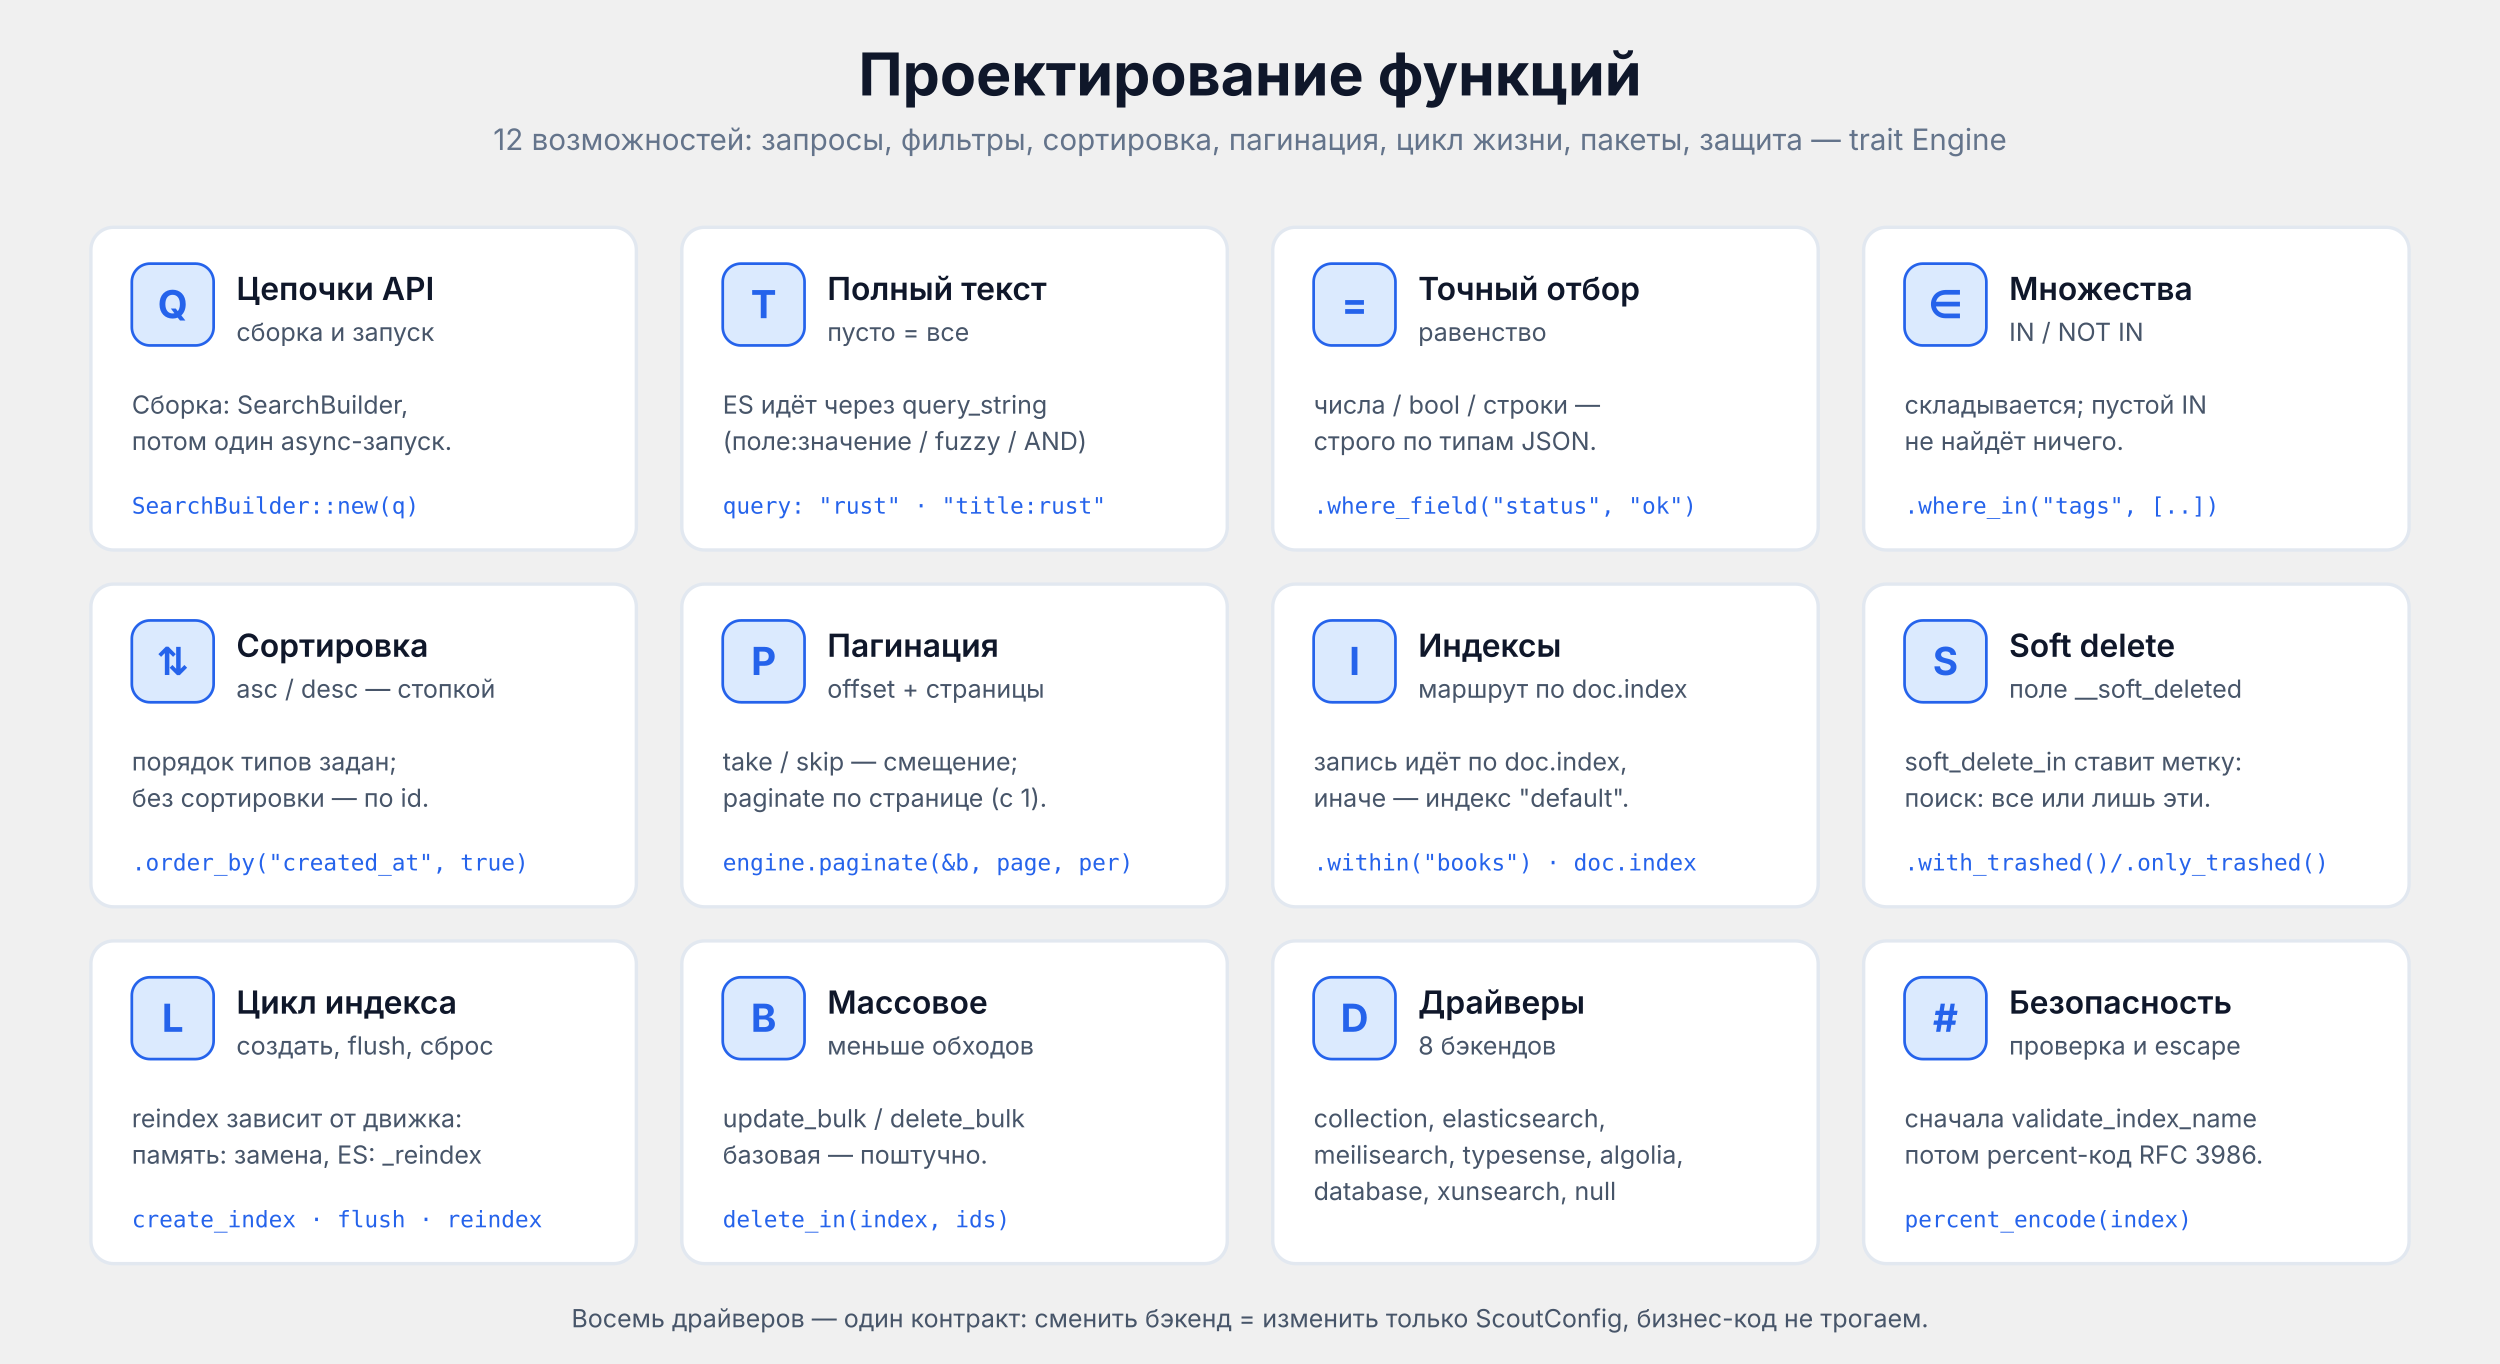
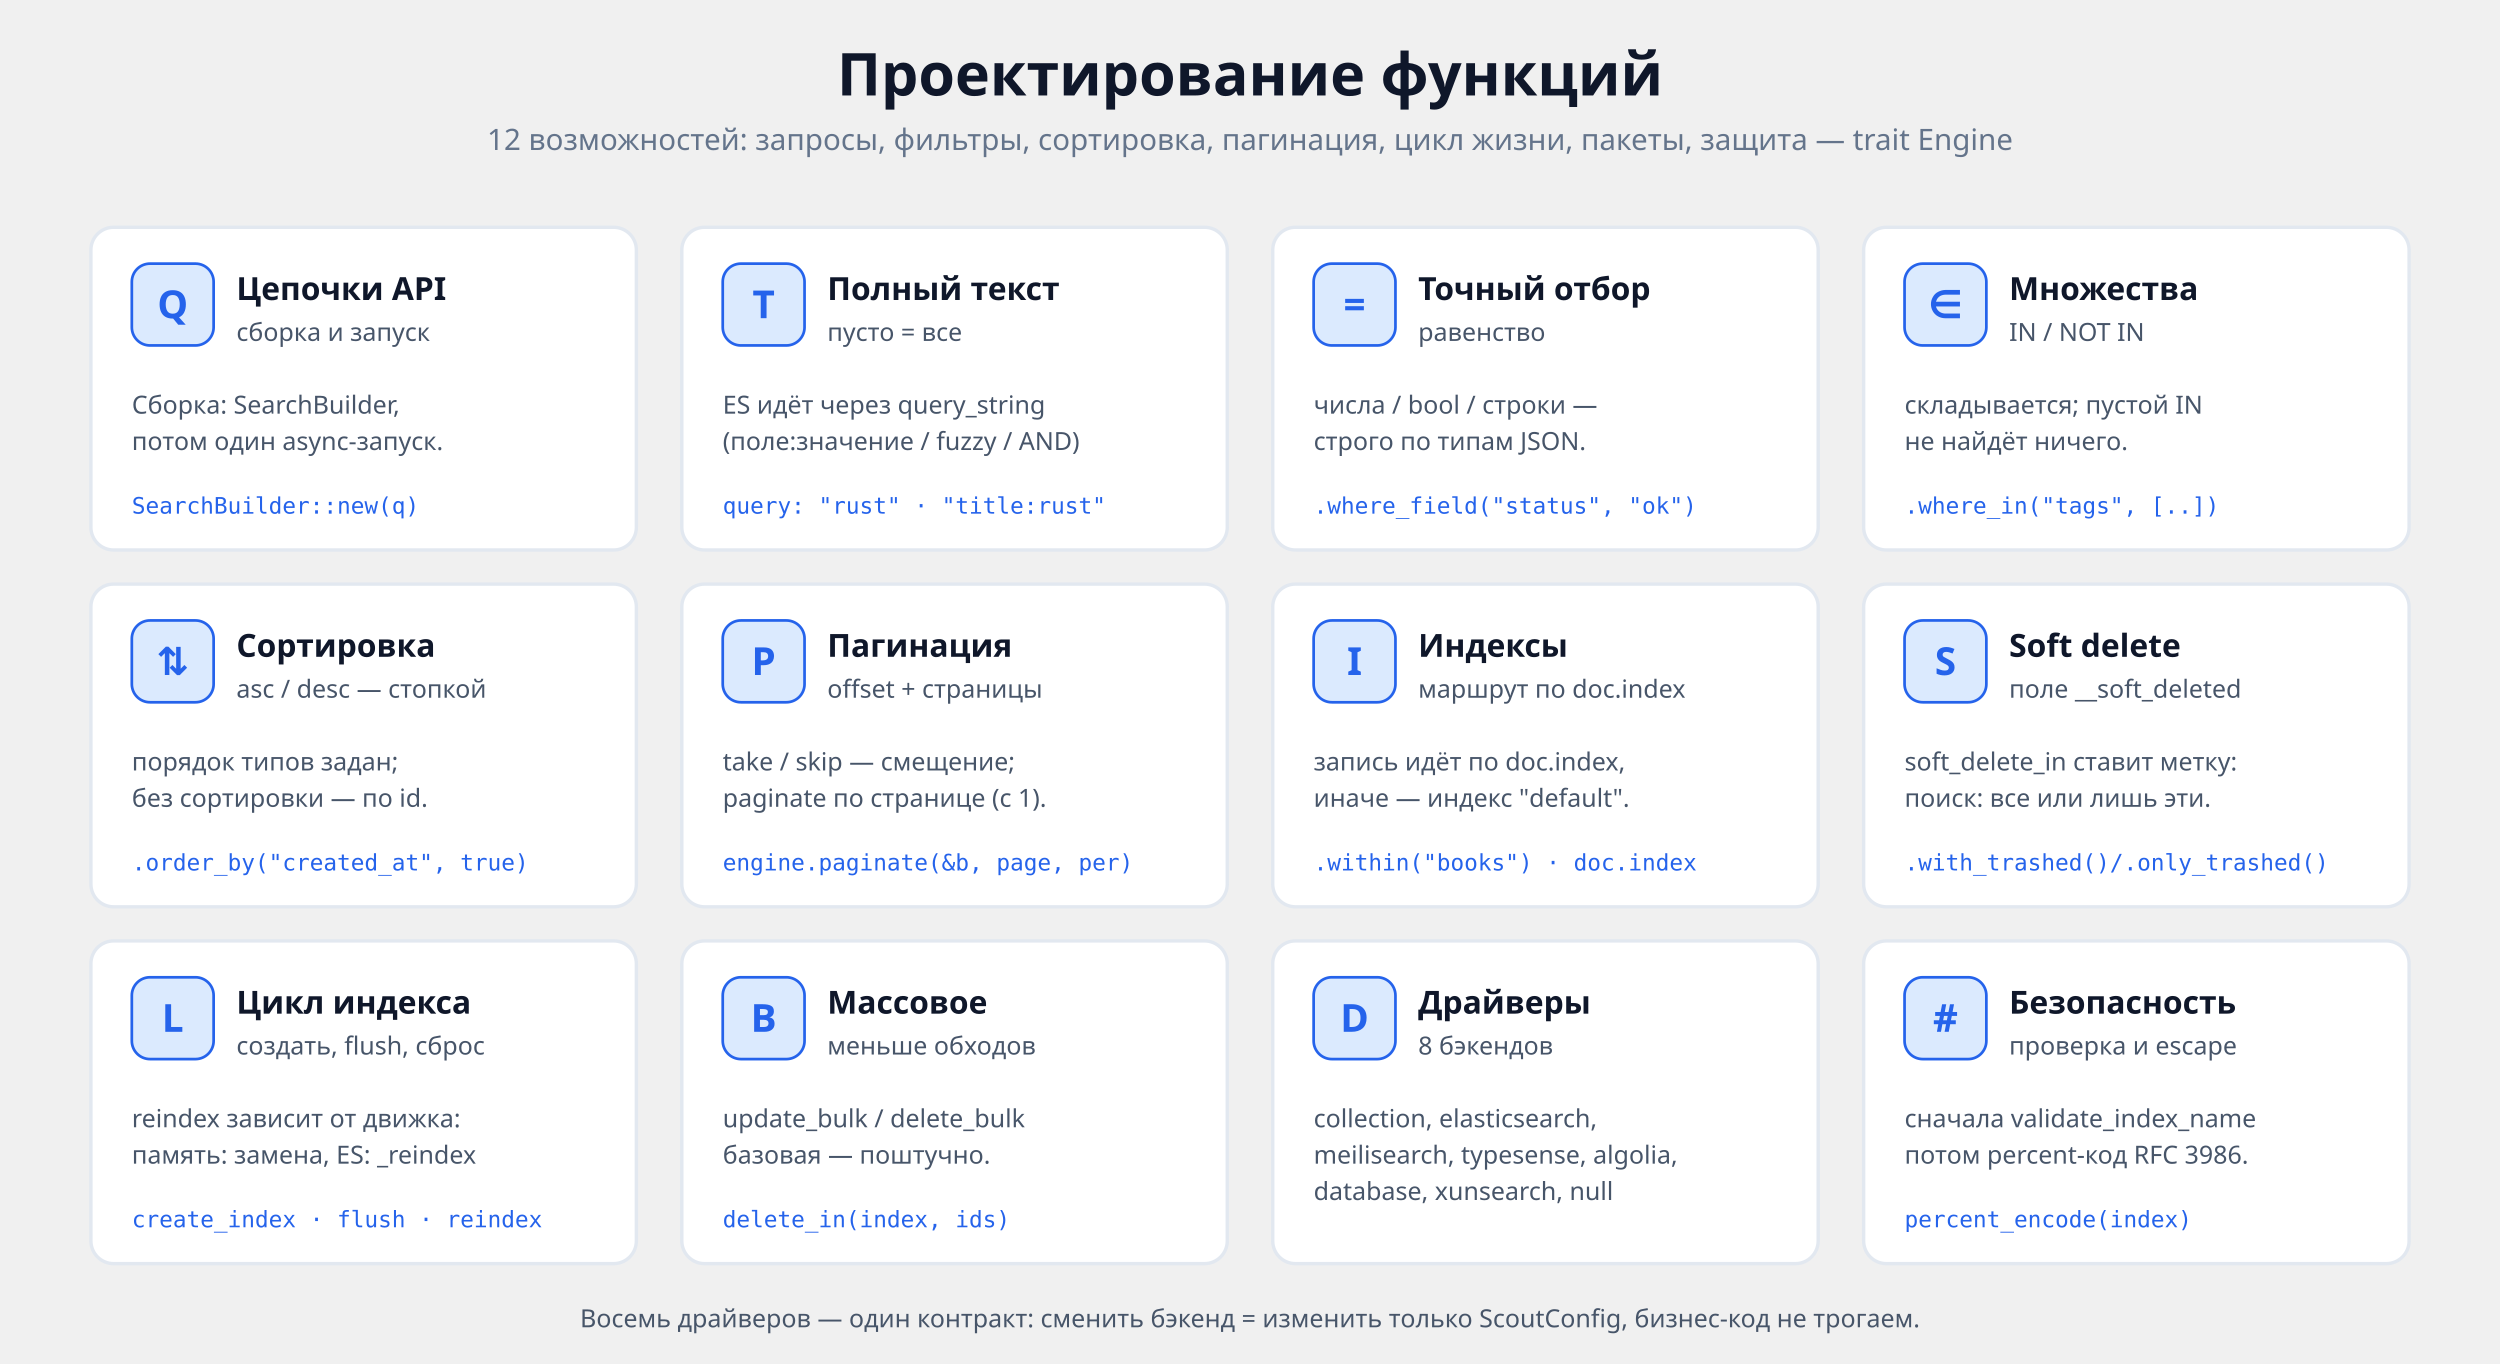
- <svg xmlns="http://www.w3.org/2000/svg" viewBox="0 0 1100 600" font-family="system-ui, -apple-system, 'Segoe UI', sans-serif" role="img" aria-labelledby="featTitle">
+ <svg xmlns="http://www.w3.org/2000/svg" viewBox="0 0 1100 600" font-family="system-ui, sans-serif" role="img" aria-labelledby="featTitle">
  <defs>
    <style>
      .title { font-size: 26px; font-weight: 700; fill: #0f172a; }
      .sub   { font-size: 13px; fill: #64748b; }
      .card  { fill: #ffffff; stroke: #e2e8f0; stroke-width: 1.5; }
      .name  { font-size: 14px; font-weight: 600; fill: #0f172a; }
      .desc  { font-size: 11px; fill: #475569; }
-       .api   { font-size: 10px; fill: #2563eb; font-family: ui-monospace, SFMono-Regular, Menlo, monospace; }
+       .api   { font-size: 10px; fill: #2563eb; font-family: ui-monospace, monospace; }
      .ico   { fill: #dbeafe; stroke: #2563eb; stroke-width: 1.2; }
      .ico-t { font-size: 17px; font-weight: 700; fill: #2563eb; }
      .n     { font-size: 10px; font-weight: 700; fill: #94a3b8; }
    </style>
  </defs>
  <text x="550" y="42" text-anchor="middle" class="title">Проектирование функций</text>
  <text x="550" y="66" text-anchor="middle" class="sub">12 возможностей: запросы, фильтры, сортировка, пагинация, цикл жизни, пакеты, защита — trait Engine</text>
  <rect x="40" y="100" width="240" height="142" rx="10" class="card" />
  <rect x="58" y="116" width="36" height="36" rx="8" class="ico" />
  <text x="76" y="140" text-anchor="middle" class="ico-t">Q</text>
  <text x="104" y="132" class="name">Цепочки API</text>
  <text x="104" y="150" class="desc">сборка и запуск</text>
  <text x="58" y="182" class="desc">Сборка: SearchBuilder,</text>
  <text x="58" y="198" class="desc">потом один async-запуск.</text>
  <text x="58" y="226" class="api">SearchBuilder::new(q)</text>
  <rect x="300" y="100" width="240" height="142" rx="10" class="card" />
  <rect x="318" y="116" width="36" height="36" rx="8" class="ico" />
  <text x="336" y="140" text-anchor="middle" class="ico-t">T</text>
  <text x="364" y="132" class="name">Полный текст</text>
  <text x="364" y="150" class="desc">пусто = все</text>
  <text x="318" y="182" class="desc">ES идёт через query_string</text>
  <text x="318" y="198" class="desc">(поле:значение / fuzzy / AND)</text>
  <text x="318" y="226" class="api">query: "rust" · "title:rust"</text>
  <rect x="560" y="100" width="240" height="142" rx="10" class="card" />
  <rect x="578" y="116" width="36" height="36" rx="8" class="ico" />
  <text x="596" y="140" text-anchor="middle" class="ico-t">=</text>
  <text x="624" y="132" class="name">Точный отбор</text>
  <text x="624" y="150" class="desc">равенство</text>
  <text x="578" y="182" class="desc">числа / bool / строки —</text>
  <text x="578" y="198" class="desc">строго по типам JSON.</text>
  <text x="578" y="226" class="api">.where_field("status", "ok")</text>
  <rect x="820" y="100" width="240" height="142" rx="10" class="card" />
  <rect x="838" y="116" width="36" height="36" rx="8" class="ico" />
  <text x="856" y="140" text-anchor="middle" class="ico-t">∈</text>
  <text x="884" y="132" class="name">Множества</text>
  <text x="884" y="150" class="desc">IN / NOT IN</text>
  <text x="838" y="182" class="desc">складывается; пустой IN</text>
  <text x="838" y="198" class="desc">не найдёт ничего.</text>
  <text x="838" y="226" class="api">.where_in("tags", [..])</text>
  <rect x="40" y="257" width="240" height="142" rx="10" class="card" />
  <rect x="58" y="273" width="36" height="36" rx="8" class="ico" />
  <text x="76" y="297" text-anchor="middle" class="ico-t">⇅</text>
  <text x="104" y="289" class="name">Сортировка</text>
  <text x="104" y="307" class="desc">asc / desc — стопкой</text>
  <text x="58" y="339" class="desc">порядок типов задан;</text>
  <text x="58" y="355" class="desc">без сортировки — по id.</text>
  <text x="58" y="383" class="api">.order_by("created_at", true)</text>
  <rect x="300" y="257" width="240" height="142" rx="10" class="card" />
  <rect x="318" y="273" width="36" height="36" rx="8" class="ico" />
  <text x="336" y="297" text-anchor="middle" class="ico-t">P</text>
  <text x="364" y="289" class="name">Пагинация</text>
  <text x="364" y="307" class="desc">offset + страницы</text>
  <text x="318" y="339" class="desc">take / skip — смещение;</text>
  <text x="318" y="355" class="desc">paginate по странице (с 1).</text>
  <text x="318" y="383" class="api">engine.paginate(&amp;b, page, per)</text>
  <rect x="560" y="257" width="240" height="142" rx="10" class="card" />
  <rect x="578" y="273" width="36" height="36" rx="8" class="ico" />
  <text x="596" y="297" text-anchor="middle" class="ico-t">I</text>
  <text x="624" y="289" class="name">Индексы</text>
  <text x="624" y="307" class="desc">маршрут по doc.index</text>
  <text x="578" y="339" class="desc">запись идёт по doc.index,</text>
  <text x="578" y="355" class="desc">иначе — индекс "default".</text>
  <text x="578" y="383" class="api">.within("books") · doc.index</text>
  <rect x="820" y="257" width="240" height="142" rx="10" class="card" />
  <rect x="838" y="273" width="36" height="36" rx="8" class="ico" />
  <text x="856" y="297" text-anchor="middle" class="ico-t">S</text>
  <text x="884" y="289" class="name">Soft delete</text>
  <text x="884" y="307" class="desc">поле __soft_deleted</text>
  <text x="838" y="339" class="desc">soft_delete_in ставит метку:</text>
  <text x="838" y="355" class="desc">поиск: все или лишь эти.</text>
  <text x="838" y="383" class="api">.with_trashed()/.only_trashed()</text>
  <rect x="40" y="414" width="240" height="142" rx="10" class="card" />
  <rect x="58" y="430" width="36" height="36" rx="8" class="ico" />
  <text x="76" y="454" text-anchor="middle" class="ico-t">L</text>
  <text x="104" y="446" class="name">Цикл индекса</text>
  <text x="104" y="464" class="desc">создать, flush, сброс</text>
  <text x="58" y="496" class="desc">reindex зависит от движка:</text>
  <text x="58" y="512" class="desc">память: замена, ES: _reindex</text>
  <text x="58" y="540" class="api">create_index · flush · reindex</text>
  <rect x="300" y="414" width="240" height="142" rx="10" class="card" />
  <rect x="318" y="430" width="36" height="36" rx="8" class="ico" />
  <text x="336" y="454" text-anchor="middle" class="ico-t">B</text>
  <text x="364" y="446" class="name">Массовое</text>
  <text x="364" y="464" class="desc">меньше обходов</text>
  <text x="318" y="496" class="desc">update_bulk / delete_bulk</text>
  <text x="318" y="512" class="desc">базовая — поштучно.</text>
  <text x="318" y="540" class="api">delete_in(index, ids)</text>
  <rect x="560" y="414" width="240" height="142" rx="10" class="card" />
  <rect x="578" y="430" width="36" height="36" rx="8" class="ico" />
  <text x="596" y="454" text-anchor="middle" class="ico-t">D</text>
  <text x="624" y="446" class="name">Драйверы</text>
  <text x="624" y="464" class="desc">8 бэкендов</text>
  <text x="578" y="496" class="desc">collection, elasticsearch,</text>
  <text x="578" y="512" class="desc">meilisearch, typesense, algolia,</text>
  <text x="578" y="528" class="desc">database, xunsearch, null</text>
  <rect x="820" y="414" width="240" height="142" rx="10" class="card" />
  <rect x="838" y="430" width="36" height="36" rx="8" class="ico" />
  <text x="856" y="454" text-anchor="middle" class="ico-t">#</text>
  <text x="884" y="446" class="name">Безопасность</text>
  <text x="884" y="464" class="desc">проверка и escape</text>
  <text x="838" y="496" class="desc">сначала validate_index_name</text>
  <text x="838" y="512" class="desc">потом percent-код RFC 3986.</text>
  <text x="838" y="540" class="api">percent_encode(index)</text>
  <text x="550" y="584" text-anchor="middle" class="desc">Восемь драйверов — один контракт: сменить бэкенд = изменить только ScoutConfig, бизнес-код не трогаем.</text>
</svg>
